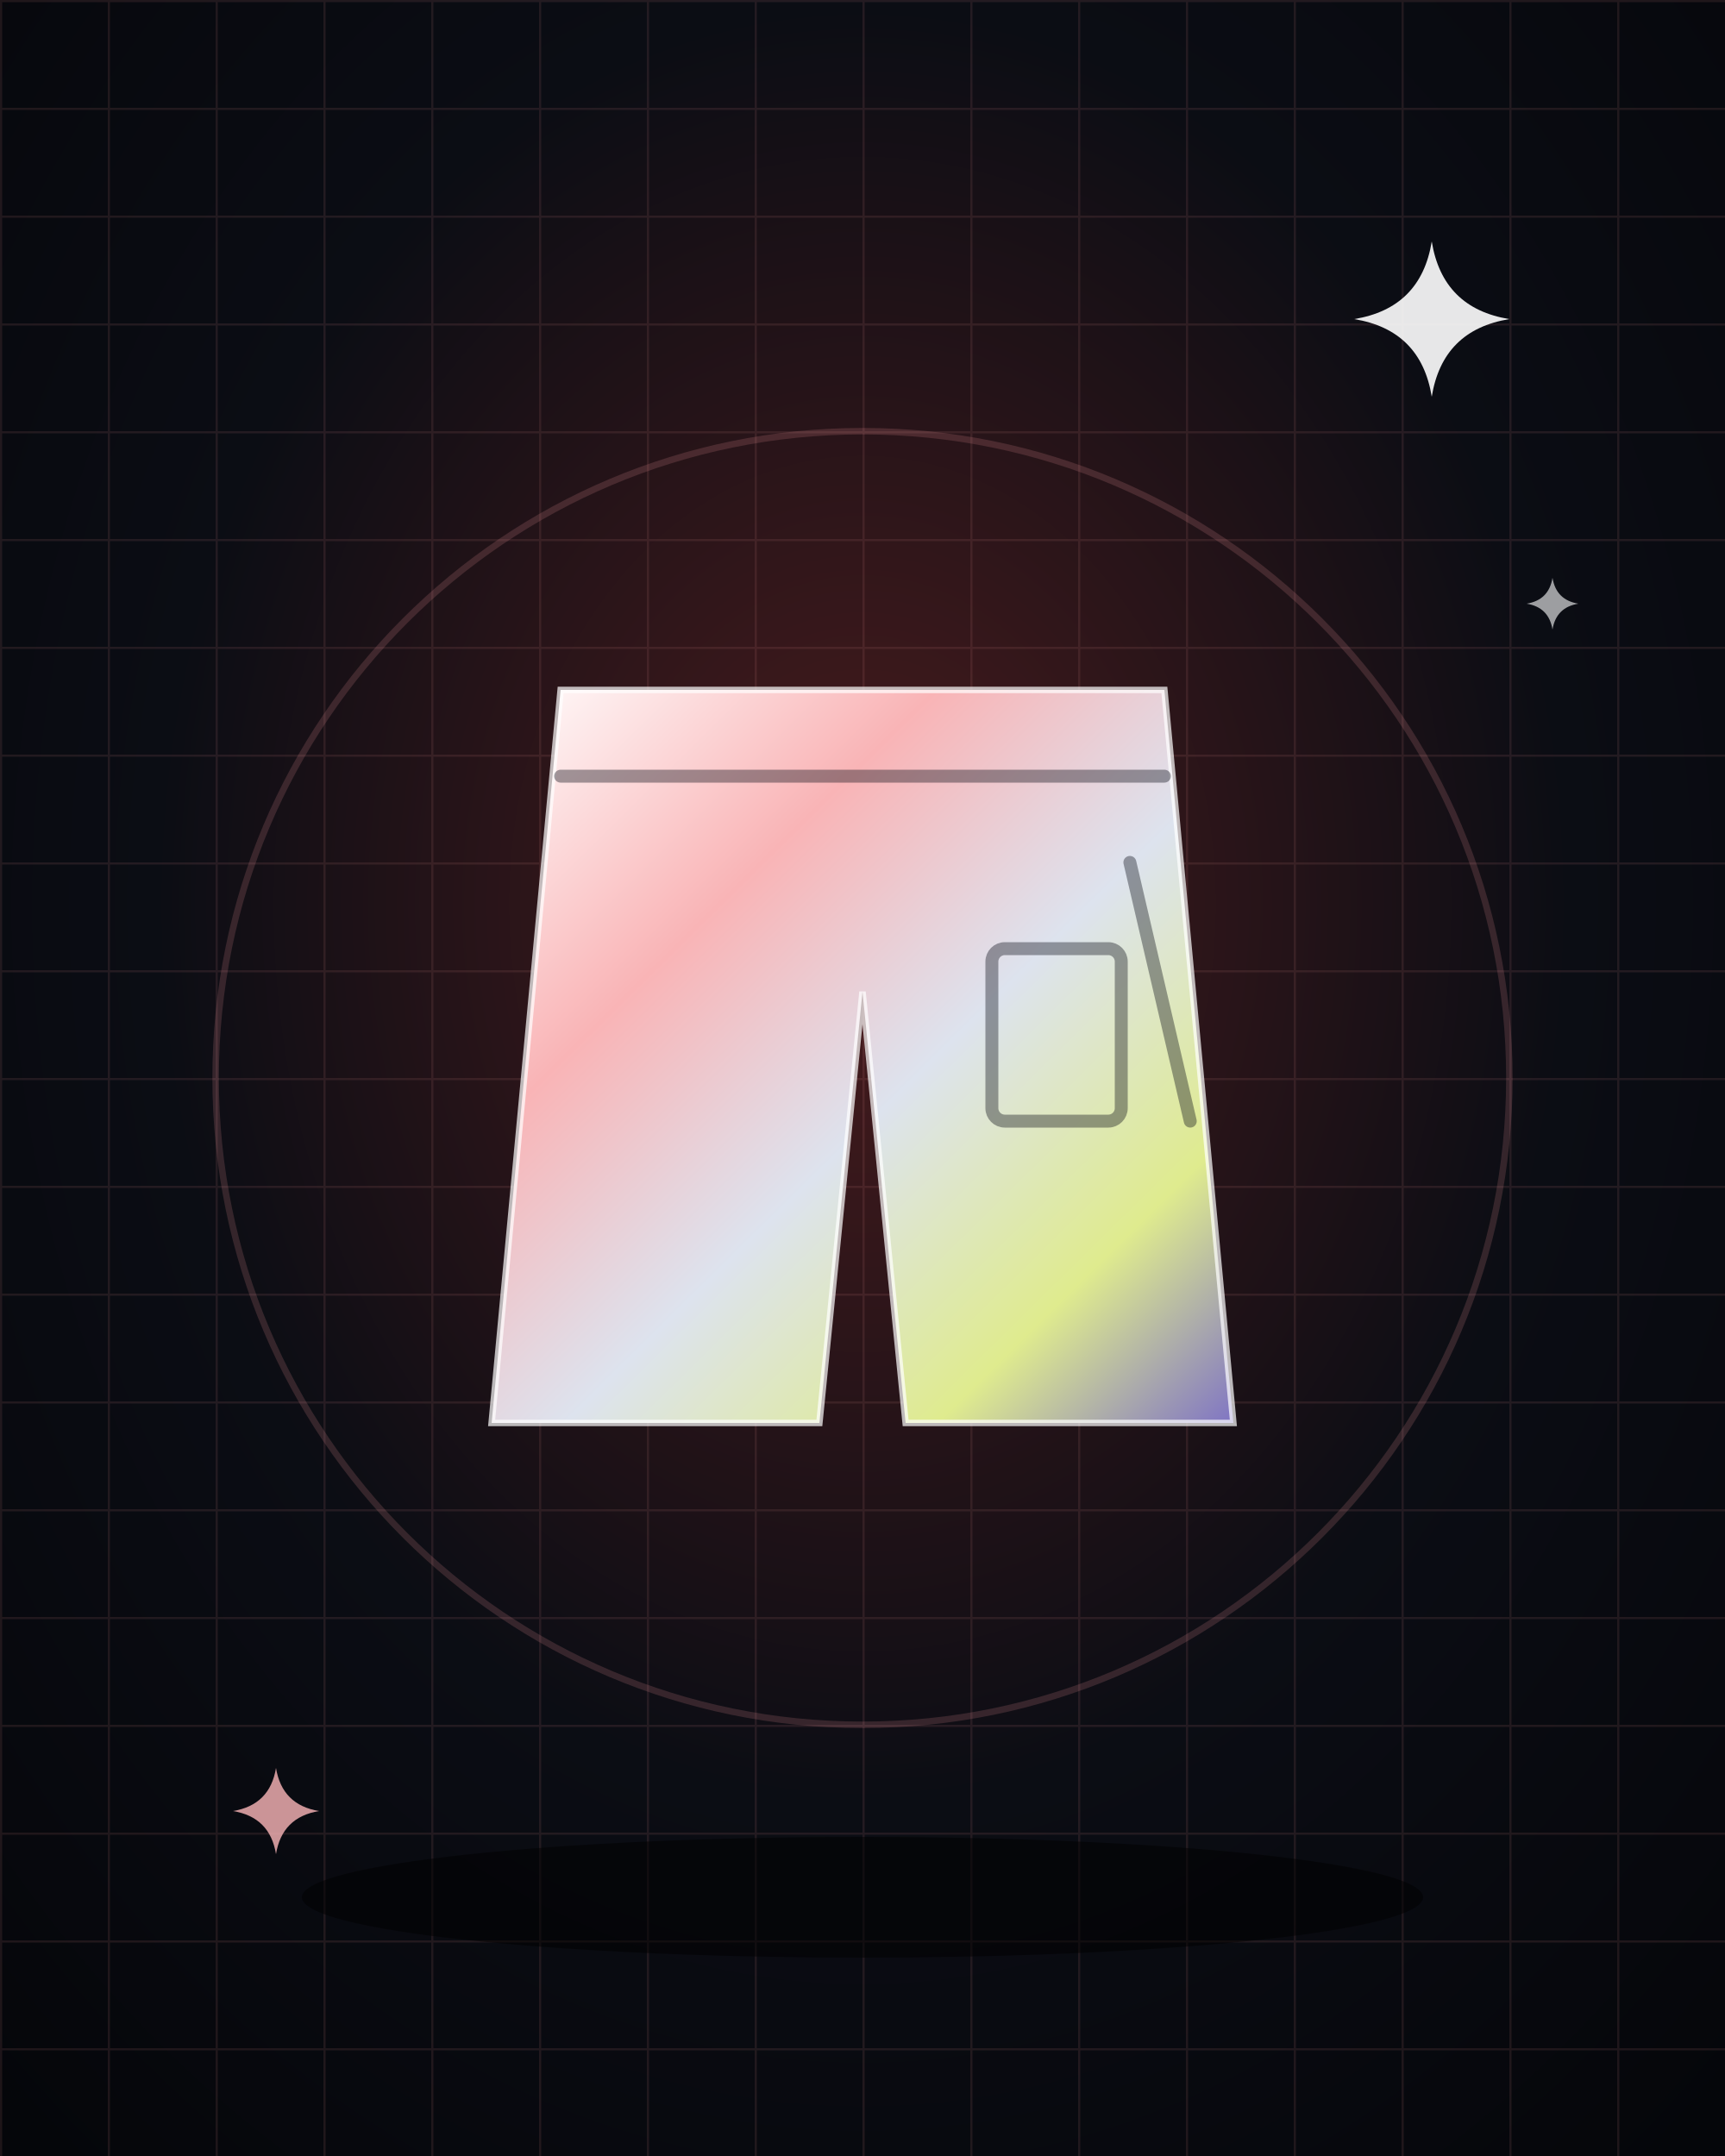
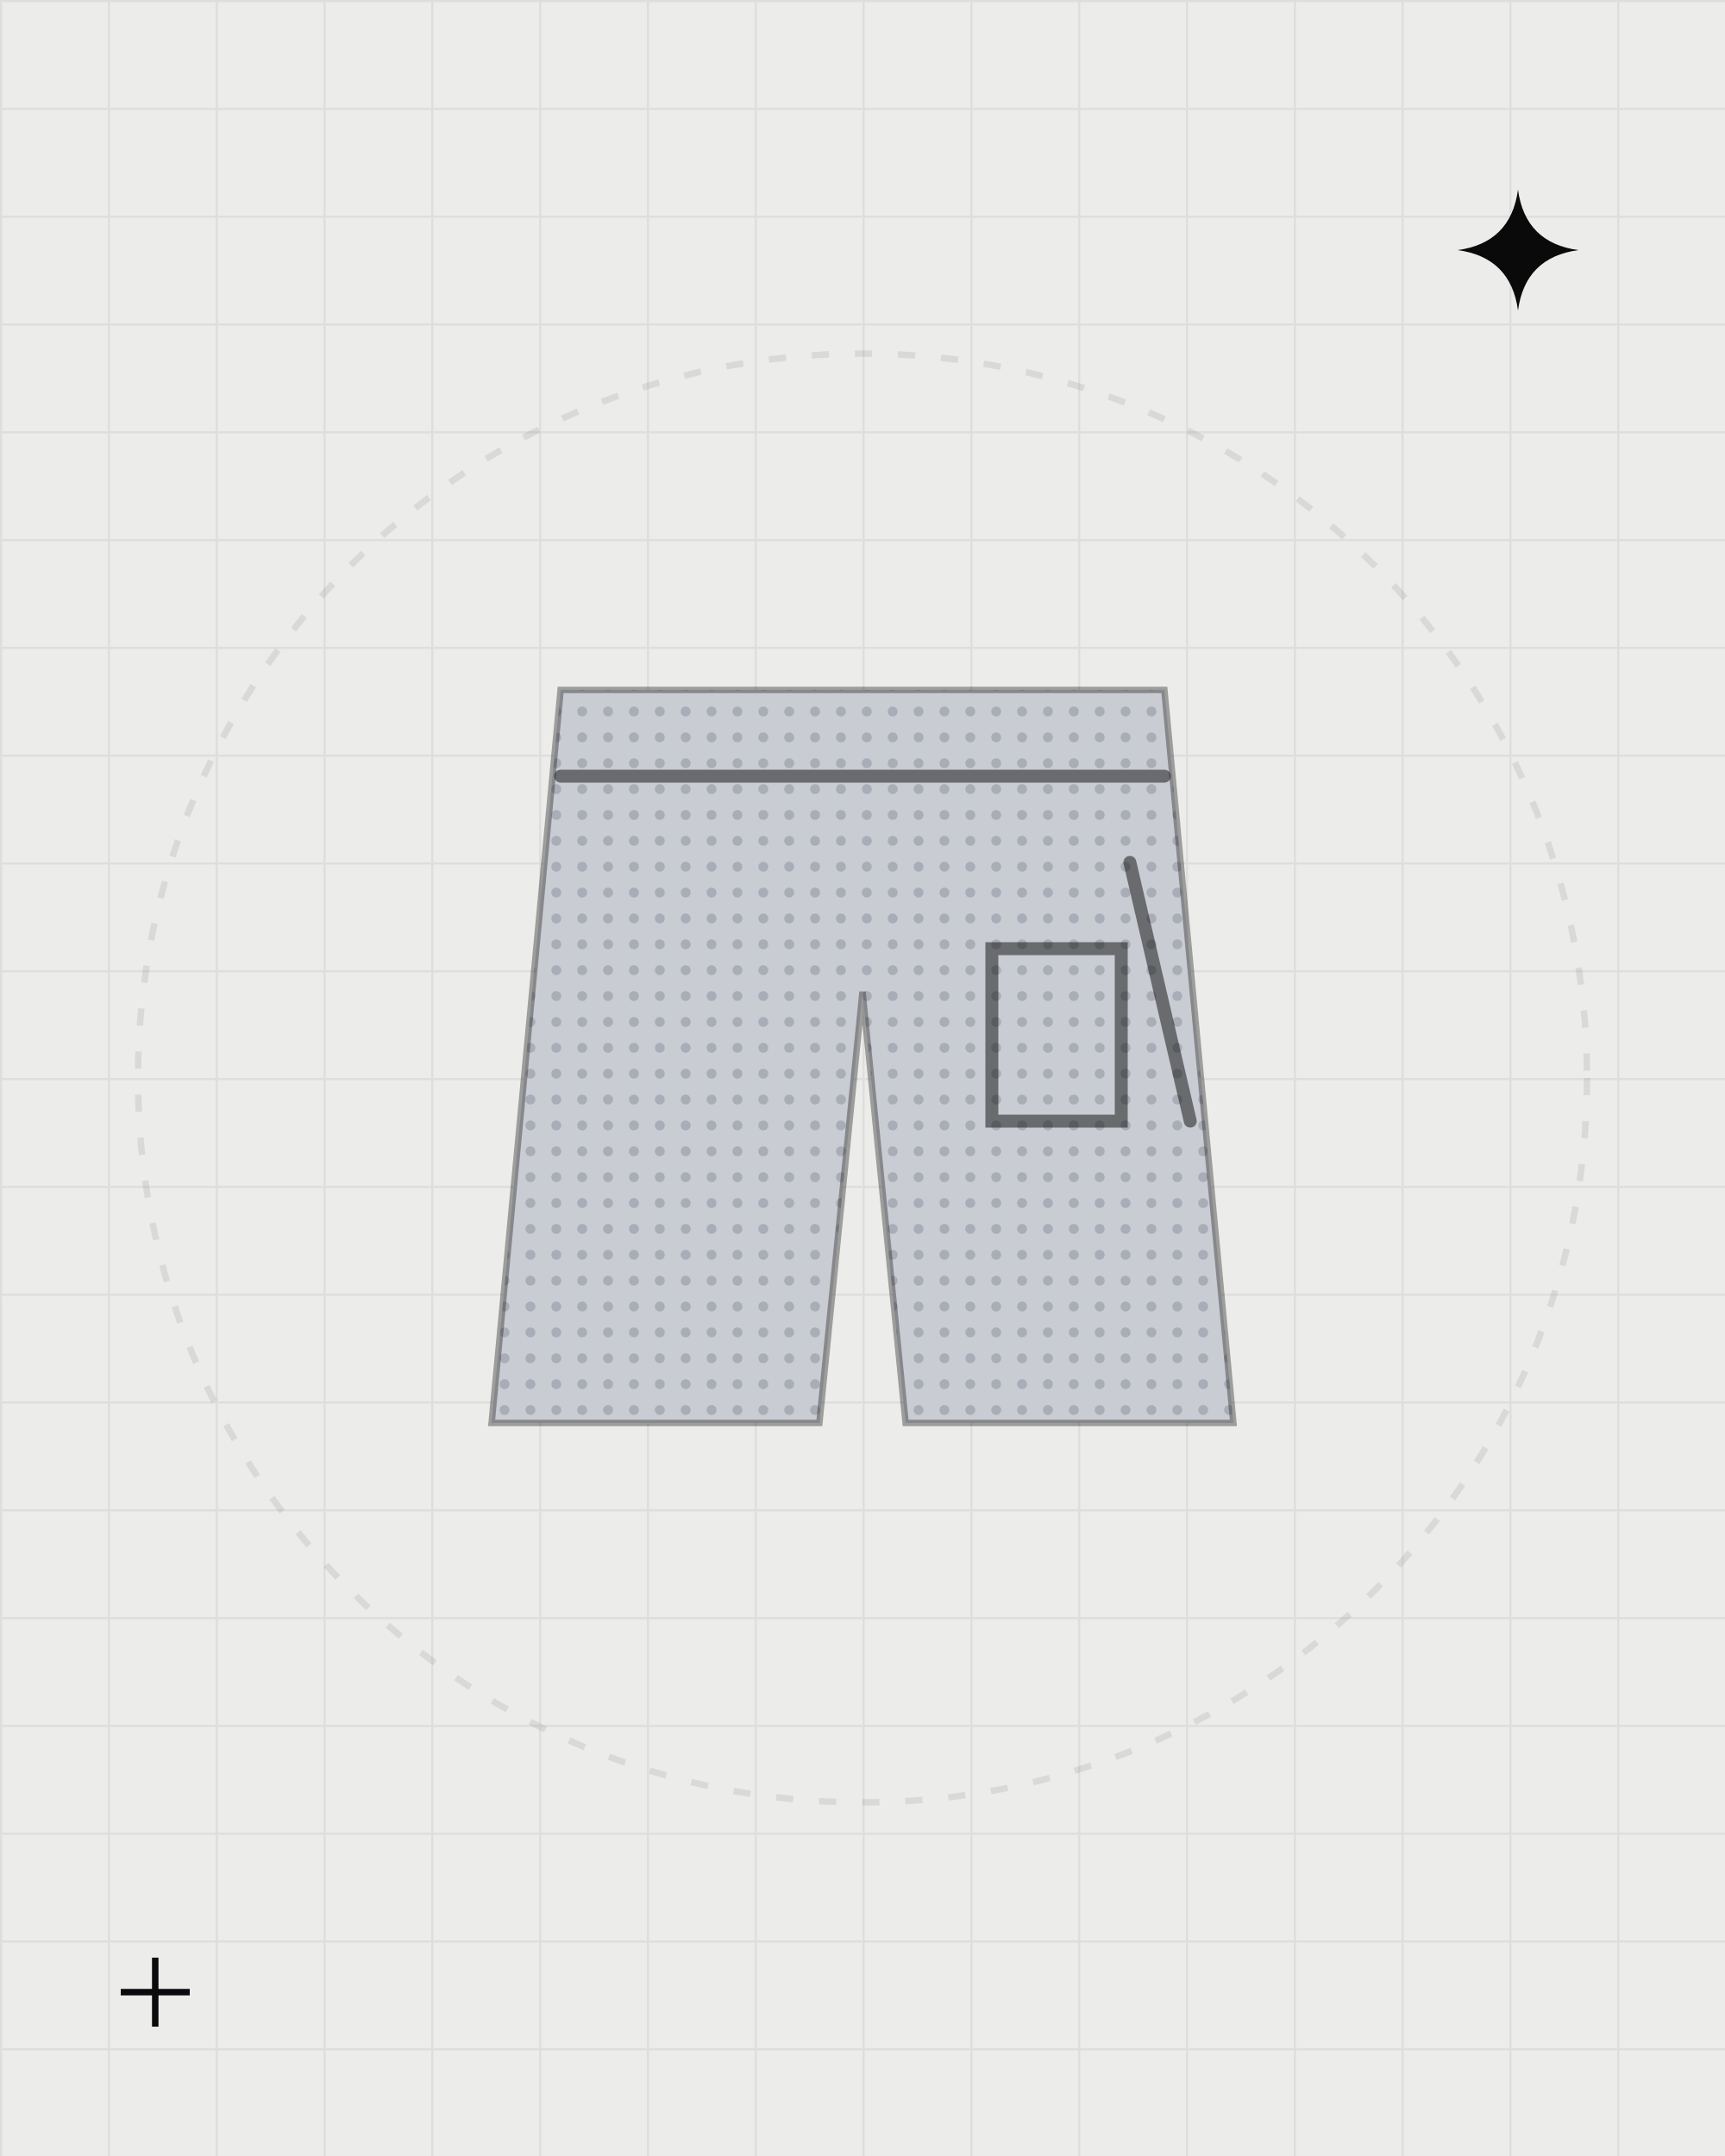
<svg xmlns="http://www.w3.org/2000/svg" viewBox="0 0 400 500" width="400" height="500">
  <defs>
-     <radialGradient id="bg" cx=".5" cy=".42" r=".75">
-       <stop offset="0" stop-color="hsl(358,45%,20%)" />
-       <stop offset=".55" stop-color="#0B0D14" />
-       <stop offset="1" stop-color="#05060A" />
-     </radialGradient>
-     <linearGradient id="c" x1="0" y1="0" x2="1" y2="1">
-       <stop offset="0" stop-color="#FFFFFF" />
-       <stop offset=".3" stop-color="hsl(358,85%,84%)" />
-       <stop offset=".55" stop-color="#DDE3EE" />
-       <stop offset=".8" stop-color="hsl(68,70%,74%)" />
-       <stop offset="1" stop-color="#7F74C4" />
-     </linearGradient>
+     <pattern id="c" width="6" height="6" patternUnits="userSpaceOnUse">
+       <rect width="6" height="6" fill="#c9ccd3" />
+       <circle cx="3" cy="3" r="1.15" fill="#a9adb7" />
+     </pattern>
    <pattern id="grid" width="25" height="25" patternUnits="userSpaceOnUse">
-       <path d="M25 0H0V25" fill="none" stroke="hsl(358,60%,70%)" stroke-opacity=".12" />
+       <path d="M25 0H0V25" fill="none" stroke="#0b0b0e" stroke-opacity=".06" />
    </pattern>
    <pattern id="mesh" width="10" height="10" patternUnits="userSpaceOnUse">
-       <path d="M0 5L5 0L10 5L5 10Z" fill="none" stroke="#FFFFFF" stroke-opacity=".75" stroke-width="1.2" />
+       <path d="M0 5L5 0L10 5L5 10Z" fill="none" stroke="#0a0a0a" stroke-opacity=".85" stroke-width="1.3" />
    </pattern>
  </defs>
-   <rect width="400" height="500" fill="url(#bg)" />
+   <rect width="400" height="500" fill="#ececea" />
  <rect width="400" height="500" fill="url(#grid)" />
-   <circle cx="200" cy="250" r="150" fill="none" stroke="hsl(358,70%,75%)" stroke-opacity=".18" stroke-width="1.5" />
-   <ellipse cx="200" cy="440" rx="130" ry="14" fill="#000" opacity=".5" />
-   <path d="M130 160L270 160L286 330L210 330L200 230L190 330L114 330Z" fill="url(#c)" stroke="rgba(255,255,255,.7)" stroke-width="1.5" />
-   <path d="M130 180L270 180" stroke="rgba(10,12,22,.38)" stroke-width="3" fill="none" stroke-linecap="round" />
-   <path d="M262 200L276 260" stroke="rgba(10,12,22,.38)" stroke-width="3" fill="none" stroke-linecap="round" />
-   <rect x="230" y="220" width="30" height="40" rx="3" stroke="rgba(10,12,22,.38)" stroke-width="3" fill="none" stroke-linecap="round" />
-   <path d="M332 56Q334.52 71.48 350 74Q334.52 76.52 332 92Q329.48 76.52 314 74Q329.48 71.48 332 56Z" fill="#FFFFFF" opacity=".9" />
-   <path d="M64 410Q65.4 418.6 74 420Q65.4 421.4 64 430Q62.6 421.4 54 420Q62.6 418.6 64 410Z" fill="hsl(358,90%,85%)" opacity=".8" />
-   <path d="M360 134Q360.84 139.16 366 140Q360.84 140.84 360 146Q359.16 140.84 354 140Q359.16 139.16 360 134Z" fill="#FFFFFF" opacity=".6" />
+   <circle cx="200" cy="250" r="168" fill="none" stroke="#0b0b0e" stroke-opacity=".08" stroke-width="1.5" stroke-dasharray="4 6" />
+   <path d="M130 160L270 160L286 330L210 330L200 230L190 330L114 330Z" fill="url(#c)" stroke="#0a0a0a" stroke-opacity=".35" stroke-width="1.5" />
+   <path d="M130 180L270 180" stroke="rgba(10,10,10,.5)" stroke-width="3" fill="none" stroke-linecap="round" />
+   <path d="M262 200L276 260" stroke="rgba(10,10,10,.5)" stroke-width="3" fill="none" stroke-linecap="round" />
+   <rect x="230" y="220" width="30" height="40" stroke="rgba(10,10,10,.5)" stroke-width="3" fill="none" stroke-linecap="round" />
+   <path d="M352 44Q353.68 56.32 366 58Q353.68 59.68 352 72Q350.32 59.68 338 58Q350.32 56.32 352 44Z" fill="#0a0a0a" />
+   <path d="M28 462h16M36 454v16" stroke="#0b0b0e" stroke-width="1.5" />
</svg>
